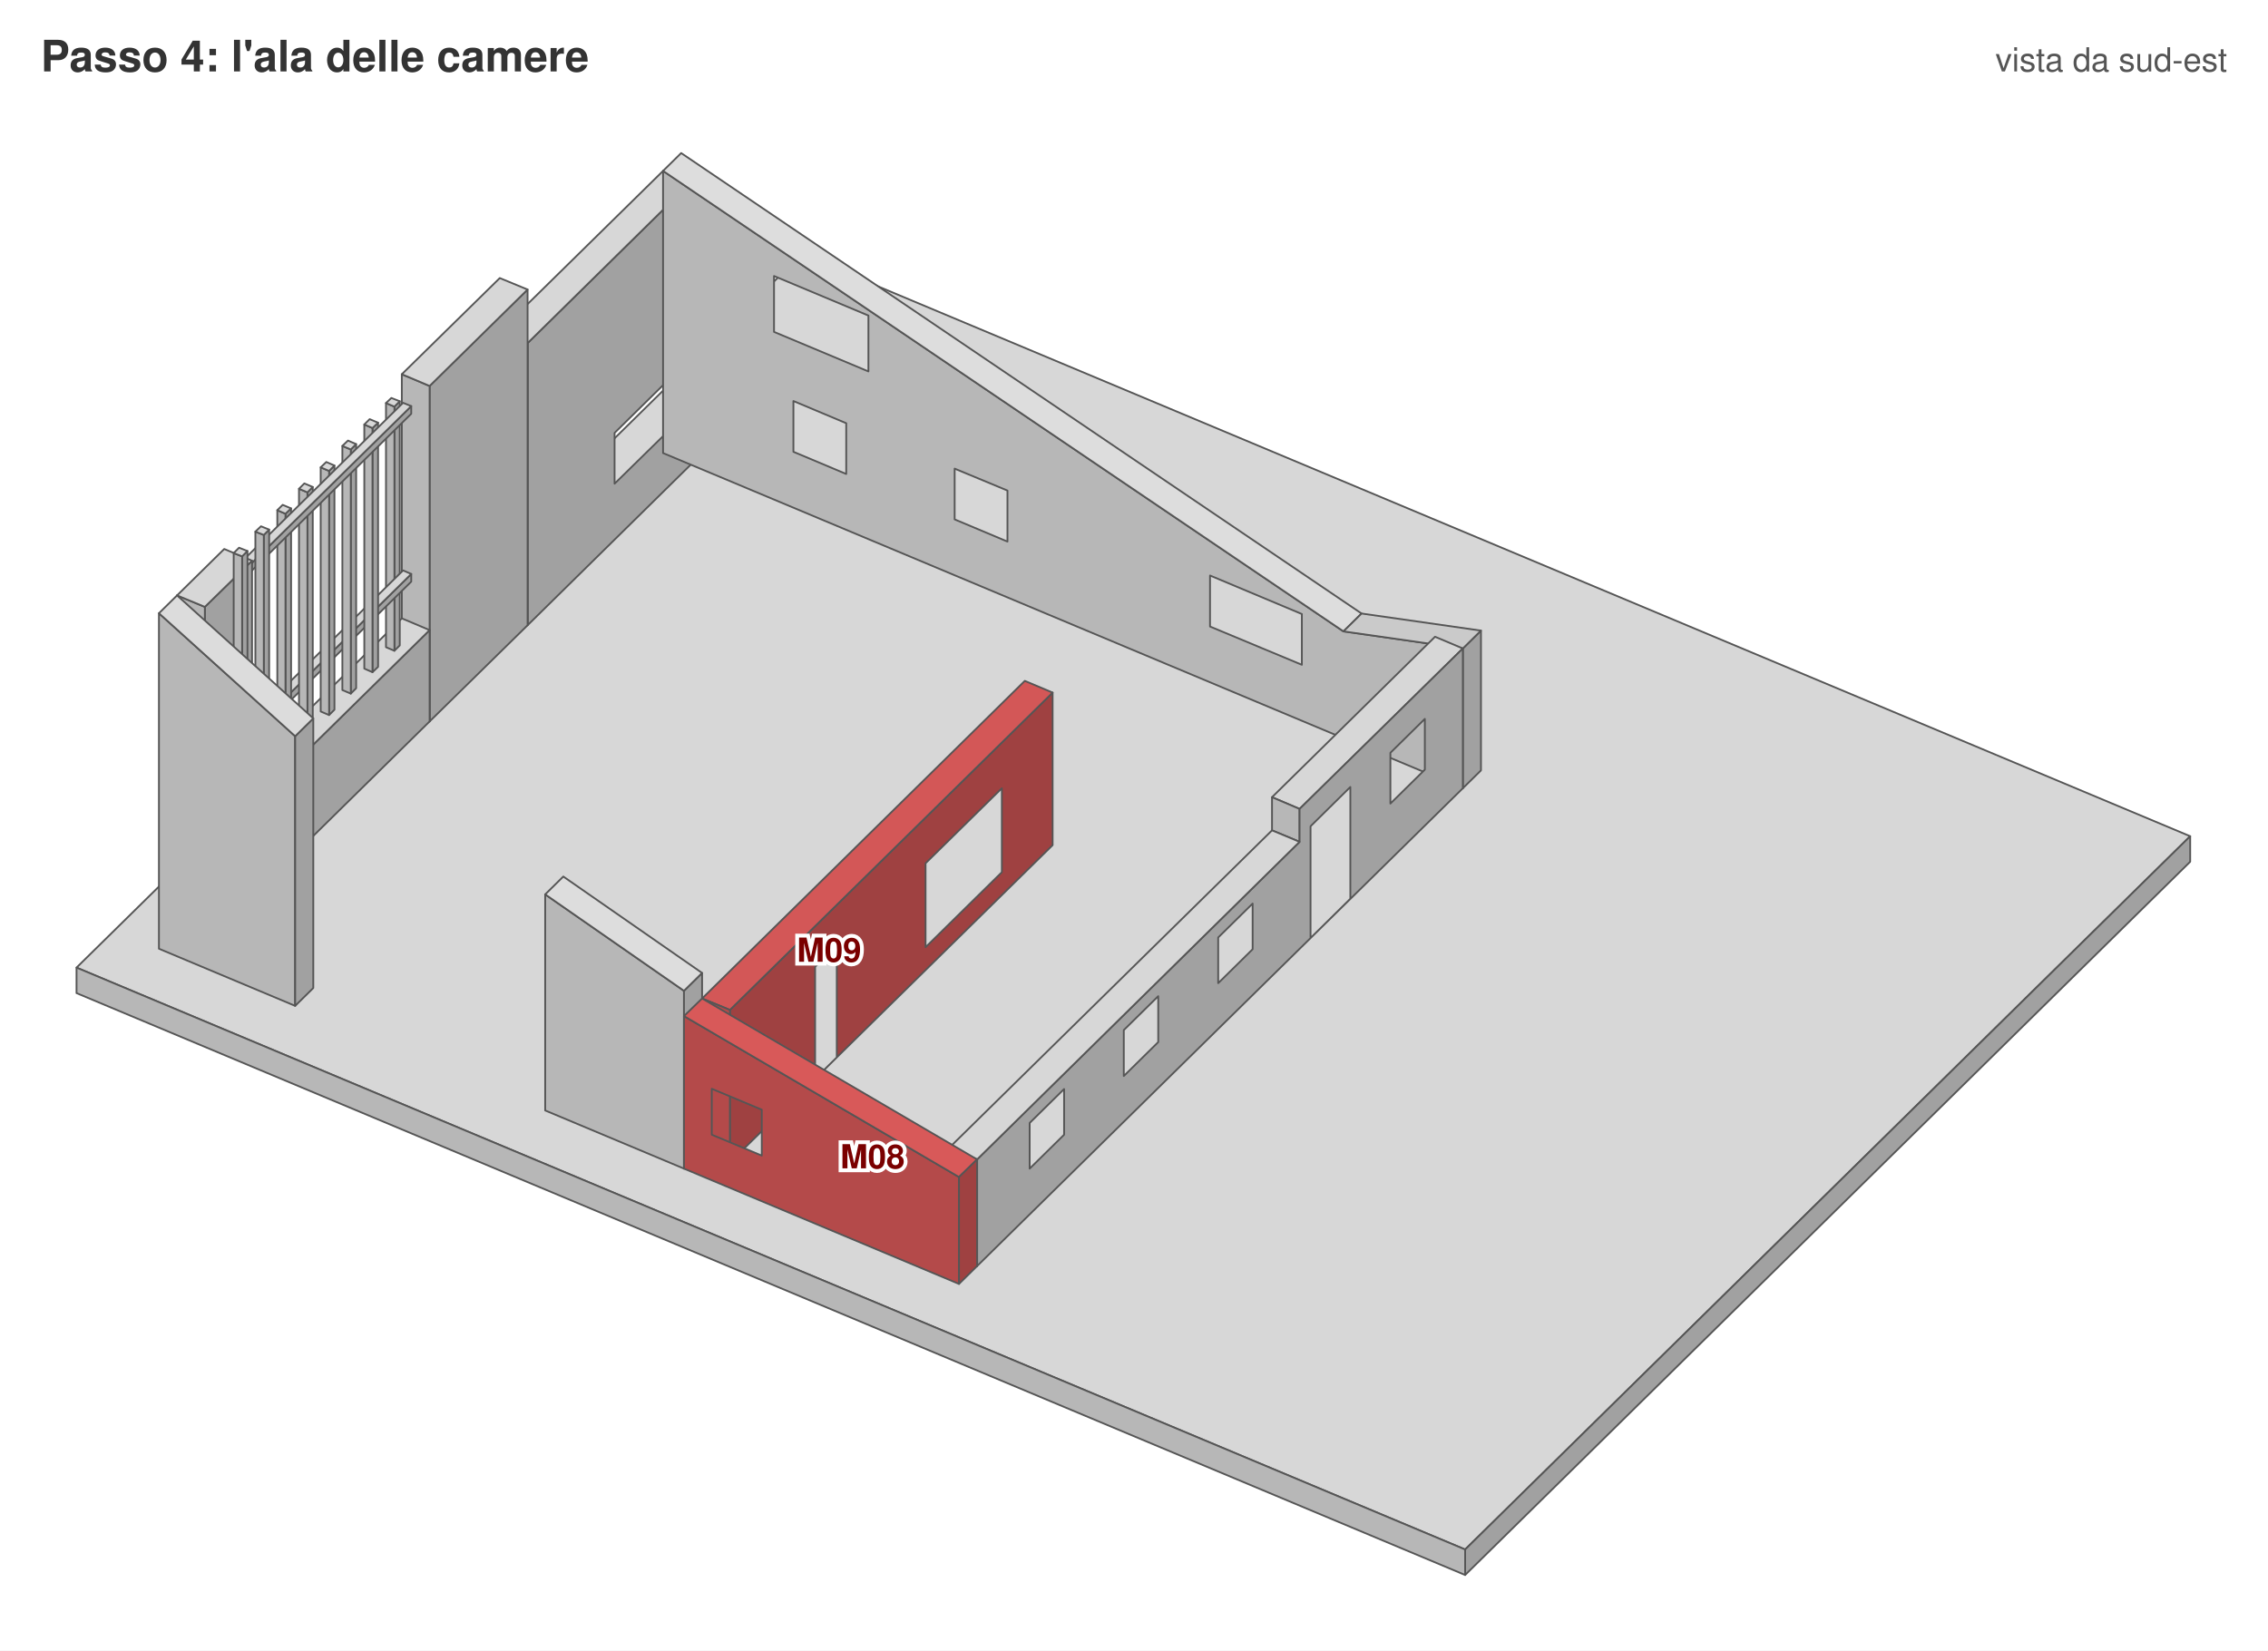
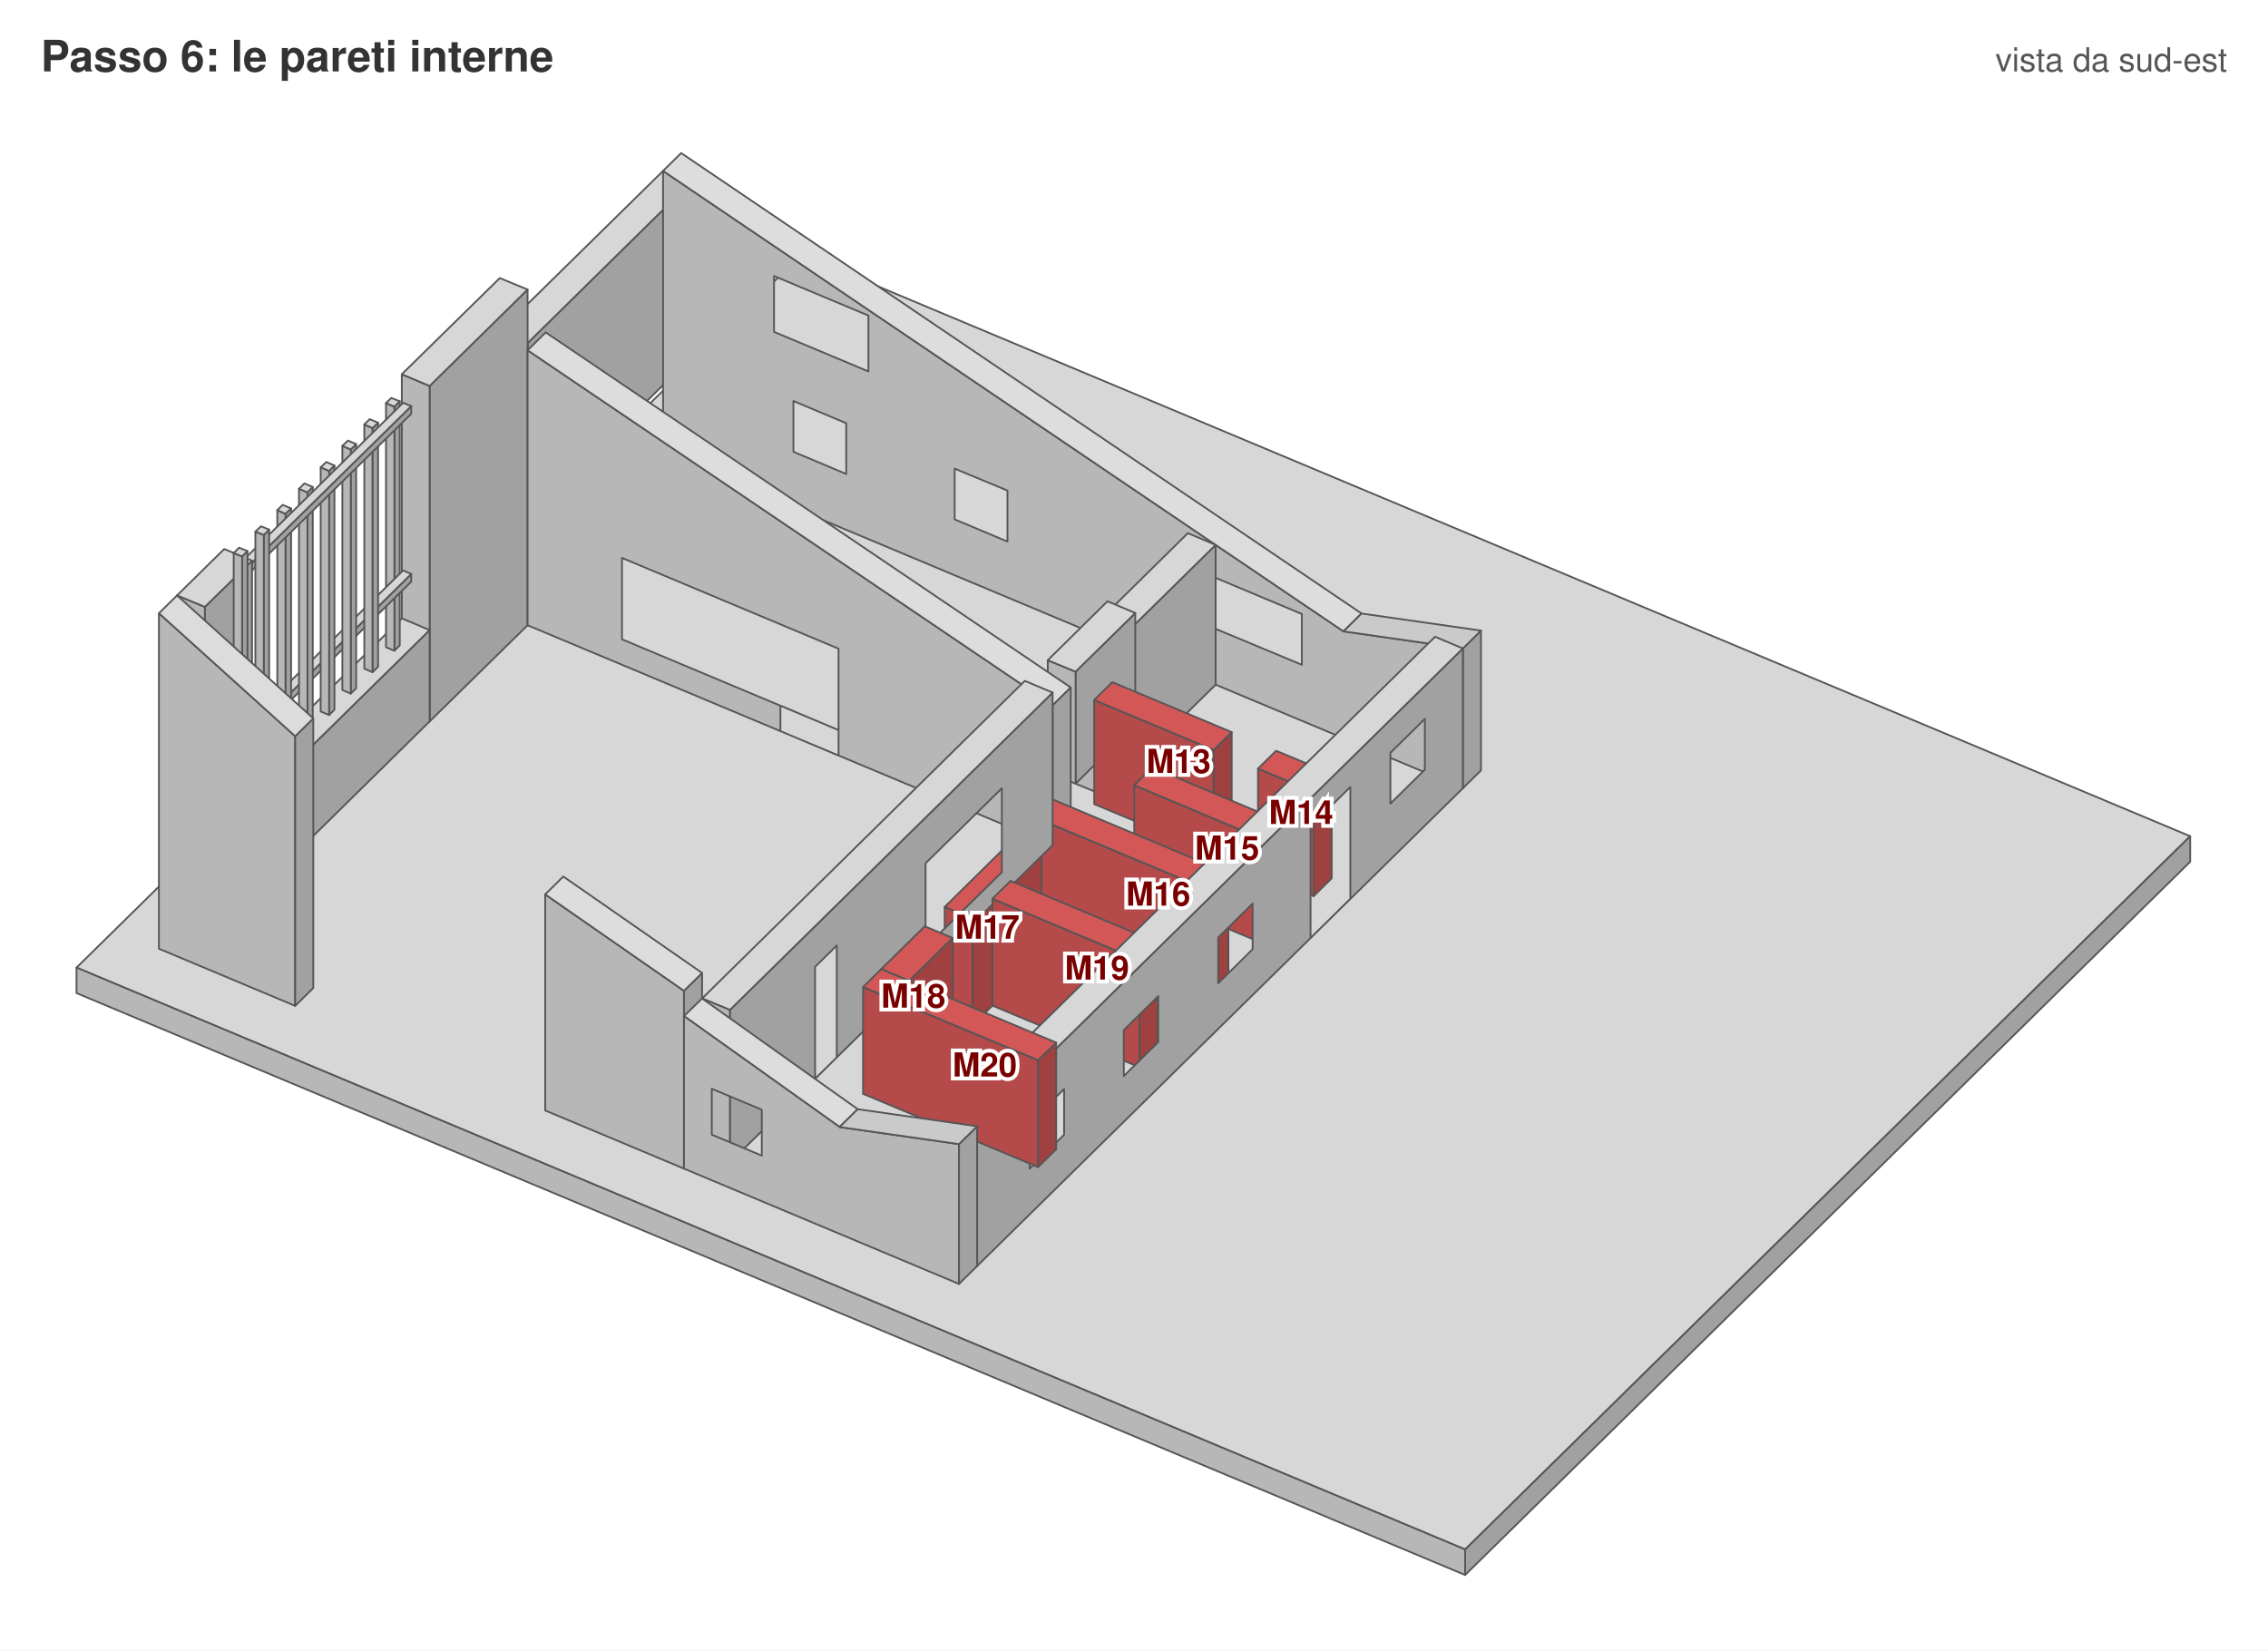
<svg xmlns="http://www.w3.org/2000/svg" viewBox="0 0 889 647" width="889" height="647">
  <rect width="100%" height="100%" fill="#ffffff" />
-   <text x="16" y="28" font-family="Helvetica, Arial, sans-serif" font-size="17" font-weight="bold" fill="#333">Passo 4: l'ala delle camere</text>
+   <text x="16" y="28" font-family="Helvetica, Arial, sans-serif" font-size="17" font-weight="bold" fill="#333">Passo 6: le pareti interne</text>
  <path d="M 314.2 99.7 L 858.5 327.8 L 574.3 607.4 L 30.0 379.3 Z" fill="rgb(215,215,215)" fill-rule="evenodd" stroke="#555" stroke-width="0.7" stroke-linejoin="round" />
  <path d="M 858.5 337.8 L 574.3 617.4 L 574.3 607.4 L 858.5 327.8 Z" fill="rgb(161,161,161)" fill-rule="evenodd" stroke="#555" stroke-width="0.7" stroke-linejoin="round" />
  <path d="M 574.3 617.4 L 30.0 389.3 L 30.0 379.3 L 574.3 607.4 Z" fill="rgb(183,183,183)" fill-rule="evenodd" stroke="#555" stroke-width="0.7" stroke-linejoin="round" />
  <path d="M 270.7 182.2 L 206.8 245.1 L 206.8 134.5 L 270.7 71.6 Z M 267.2 163.8 L 240.9 189.6 L 240.9 169.7 L 267.2 143.8 Z" fill="rgb(161,161,161)" fill-rule="evenodd" stroke="#555" stroke-width="0.7" stroke-linejoin="round" />
  <path d="M 195.9 240.5 L 195.9 129.9 L 206.8 134.5 L 206.8 245.1 Z" fill="rgb(183,183,183)" fill-rule="evenodd" stroke="#555" stroke-width="0.7" stroke-linejoin="round" />
  <path d="M 195.9 129.9 L 259.9 67.0 L 270.7 71.6 L 206.8 134.5 Z" fill="rgb(215,215,215)" fill-rule="evenodd" stroke="#555" stroke-width="0.7" stroke-linejoin="round" />
  <path d="M 259.9 177.6 L 573.4 309.0 L 573.4 254.2 L 526.6 247.5 L 259.9 67.0 Z M 311.0 177.1 L 331.7 185.8 L 331.7 165.9 L 311.0 157.2 Z M 374.2 203.6 L 394.9 212.3 L 394.9 192.3 L 374.2 183.7 Z M 474.3 245.6 L 510.3 260.6 L 510.3 240.7 L 474.3 225.6 Z M 303.4 130.1 L 340.4 145.6 L 340.4 123.7 L 303.4 108.2 Z" fill="rgb(183,183,183)" fill-rule="evenodd" stroke="#555" stroke-width="0.7" stroke-linejoin="round" />
  <path d="M 533.7 240.5 L 267.0 60.0 L 259.9 67.0 L 526.6 247.5 Z" fill="rgb(221,221,221)" fill-rule="evenodd" stroke="#555" stroke-width="0.7" stroke-linejoin="round" />
  <path d="M 580.5 302.0 L 580.5 247.2 L 573.4 254.2 L 573.4 309.0 Z" fill="rgb(161,161,161)" fill-rule="evenodd" stroke="#555" stroke-width="0.7" stroke-linejoin="round" />
  <path d="M 580.5 247.2 L 533.7 240.5 L 526.6 247.5 L 573.4 254.2 Z" fill="rgb(202,202,202)" fill-rule="evenodd" stroke="#555" stroke-width="0.7" stroke-linejoin="round" />
+   <path d="M 476.5 268.4 L 432.5 311.7 L 432.5 256.9 L 476.5 213.6 Z" fill="rgb(161,161,161)" fill-rule="evenodd" stroke="#555" stroke-width="0.7" stroke-linejoin="round" />
+   <path d="M 421.6 252.4 L 465.6 209.0 L 476.5 213.6 L 432.5 256.9 Z" fill="rgb(215,215,215)" fill-rule="evenodd" stroke="#555" stroke-width="0.7" stroke-linejoin="round" />
+   <path d="M 421.6 307.2 L 421.6 252.4 L 432.5 256.9 L 432.5 311.7 Z" fill="rgb(183,183,183)" fill-rule="evenodd" stroke="#555" stroke-width="0.7" stroke-linejoin="round" />
  <path d="M 206.8 245.1 L 168.4 282.8 L 168.4 151.3 L 206.8 113.5 Z" fill="rgb(161,161,161)" fill-rule="evenodd" stroke="#555" stroke-width="0.7" stroke-linejoin="round" />
  <path d="M 157.5 278.3 L 157.5 146.7 L 168.4 151.3 L 168.4 282.8 Z" fill="rgb(183,183,183)" fill-rule="evenodd" stroke="#555" stroke-width="0.7" stroke-linejoin="round" />
  <path d="M 157.5 146.7 L 195.9 109.0 L 206.8 113.5 L 168.4 151.3 Z" fill="rgb(215,215,215)" fill-rule="evenodd" stroke="#555" stroke-width="0.7" stroke-linejoin="round" />
+   <path d="M 445.0 284.1 L 421.6 307.2 L 421.6 263.3 L 445.0 240.3 Z" fill="rgb(161,161,161)" fill-rule="evenodd" stroke="#555" stroke-width="0.7" stroke-linejoin="round" />
+   <path d="M 410.7 302.6 L 410.7 258.8 L 421.6 263.3 L 421.6 307.2 Z" fill="rgb(183,183,183)" fill-rule="evenodd" stroke="#555" stroke-width="0.7" stroke-linejoin="round" />
+   <path d="M 410.7 258.8 L 434.1 235.7 L 445.0 240.3 L 421.6 263.3 Z" fill="rgb(215,215,215)" fill-rule="evenodd" stroke="#555" stroke-width="0.7" stroke-linejoin="round" />
+   <path d="M 206.8 245.1 L 412.6 331.3 L 412.6 276.5 L 206.8 137.3 Z M 243.8 250.6 L 328.7 286.2 L 328.7 254.3 L 243.8 218.7 Z M 305.9 286.6 L 328.7 296.2 L 328.7 286.2 L 305.9 276.6 Z" fill="rgb(183,183,183)" fill-rule="evenodd" stroke="#555" stroke-width="0.7" stroke-linejoin="round" />
+   <path d="M 419.7 269.5 L 213.9 130.3 L 206.8 137.3 L 412.6 276.5 Z" fill="rgb(221,221,221)" fill-rule="evenodd" stroke="#555" stroke-width="0.7" stroke-linejoin="round" />
+   <path d="M 419.7 324.3 L 419.7 269.5 L 412.6 276.5 L 412.6 331.3 Z" fill="rgb(161,161,161)" fill-rule="evenodd" stroke="#555" stroke-width="0.7" stroke-linejoin="round" />
  <path d="M 168.4 282.8 L 98.8 351.3 L 98.8 315.5 L 168.4 247.0 Z" fill="rgb(161,161,161)" fill-rule="evenodd" stroke="#555" stroke-width="0.7" stroke-linejoin="round" />
  <path d="M 87.9 310.9 L 157.5 242.4 L 168.4 247.0 L 98.8 315.5 Z" fill="rgb(215,215,215)" fill-rule="evenodd" stroke="#555" stroke-width="0.7" stroke-linejoin="round" />
  <path d="M 87.9 346.8 L 87.9 310.9 L 98.8 315.5 L 98.8 351.3 Z" fill="rgb(183,183,183)" fill-rule="evenodd" stroke="#555" stroke-width="0.7" stroke-linejoin="round" />
+   <path d="M 428.9 315.2 L 475.7 334.8 L 475.7 294.0 L 428.9 274.4 Z" fill="rgb(180,74,74)" fill-rule="evenodd" stroke="#555" stroke-width="0.7" stroke-linejoin="round" />
+   <path d="M 482.8 327.9 L 482.8 287.0 L 475.7 294.0 L 475.7 334.8 Z" fill="rgb(159,65,65)" fill-rule="evenodd" stroke="#555" stroke-width="0.7" stroke-linejoin="round" />
+   <path d="M 482.8 287.0 L 436.0 267.4 L 428.9 274.4 L 475.7 294.0 Z" fill="rgb(211,87,87)" fill-rule="evenodd" stroke="#555" stroke-width="0.7" stroke-linejoin="round" />
  <path d="M 156.7 253.0 L 154.6 255.1 L 154.6 159.4 L 156.7 157.3 Z" fill="rgb(161,161,161)" fill-rule="evenodd" stroke="#555" stroke-width="0.7" stroke-linejoin="round" />
  <path d="M 151.3 253.7 L 151.3 158.0 L 154.6 159.4 L 154.6 255.1 Z" fill="rgb(183,183,183)" fill-rule="evenodd" stroke="#555" stroke-width="0.7" stroke-linejoin="round" />
  <path d="M 151.3 158.0 L 153.4 156.0 L 156.7 157.3 L 154.6 159.4 Z" fill="rgb(215,215,215)" fill-rule="evenodd" stroke="#555" stroke-width="0.7" stroke-linejoin="round" />
  <path d="M 161.2 228.0 L 91.6 296.5 L 91.6 293.5 L 161.2 225.0 Z" fill="rgb(161,161,161)" fill-rule="evenodd" stroke="#555" stroke-width="0.7" stroke-linejoin="round" />
  <path d="M 88.4 292.1 L 158.0 223.6 L 161.2 225.0 L 91.6 293.5 Z" fill="rgb(215,215,215)" fill-rule="evenodd" stroke="#555" stroke-width="0.7" stroke-linejoin="round" />
  <path d="M 88.4 295.1 L 88.4 292.1 L 91.6 293.5 L 91.6 296.5 Z" fill="rgb(183,183,183)" fill-rule="evenodd" stroke="#555" stroke-width="0.7" stroke-linejoin="round" />
  <path d="M 148.2 261.4 L 146.0 263.5 L 146.0 167.8 L 148.2 165.7 Z" fill="rgb(161,161,161)" fill-rule="evenodd" stroke="#555" stroke-width="0.7" stroke-linejoin="round" />
  <path d="M 142.8 262.1 L 142.8 166.4 L 146.0 167.8 L 146.0 263.5 Z" fill="rgb(183,183,183)" fill-rule="evenodd" stroke="#555" stroke-width="0.7" stroke-linejoin="round" />
  <path d="M 142.8 166.4 L 144.9 164.3 L 148.2 165.7 L 146.0 167.8 Z" fill="rgb(215,215,215)" fill-rule="evenodd" stroke="#555" stroke-width="0.7" stroke-linejoin="round" />
+   <path d="M 493.1 342.1 L 514.9 351.3 L 514.9 310.4 L 493.1 301.3 Z" fill="rgb(180,74,74)" fill-rule="evenodd" stroke="#555" stroke-width="0.7" stroke-linejoin="round" />
+   <path d="M 522.0 344.3 L 522.0 303.4 L 514.9 310.4 L 514.9 351.3 Z" fill="rgb(159,65,65)" fill-rule="evenodd" stroke="#555" stroke-width="0.7" stroke-linejoin="round" />
+   <path d="M 522.0 303.4 L 500.2 294.3 L 493.1 301.3 L 514.9 310.4 Z" fill="rgb(211,87,87)" fill-rule="evenodd" stroke="#555" stroke-width="0.7" stroke-linejoin="round" />
  <path d="M 139.6 269.8 L 137.5 271.9 L 137.5 176.2 L 139.6 174.1 Z" fill="rgb(161,161,161)" fill-rule="evenodd" stroke="#555" stroke-width="0.7" stroke-linejoin="round" />
  <path d="M 134.2 270.5 L 134.2 174.8 L 137.5 176.2 L 137.5 271.9 Z" fill="rgb(183,183,183)" fill-rule="evenodd" stroke="#555" stroke-width="0.7" stroke-linejoin="round" />
  <path d="M 134.2 174.8 L 136.4 172.7 L 139.6 174.1 L 137.5 176.2 Z" fill="rgb(215,215,215)" fill-rule="evenodd" stroke="#555" stroke-width="0.7" stroke-linejoin="round" />
+   <path d="M 444.6 348.7 L 495.7 370.1 L 495.7 329.3 L 444.6 307.8 Z" fill="rgb(180,74,74)" fill-rule="evenodd" stroke="#555" stroke-width="0.7" stroke-linejoin="round" />
+   <path d="M 502.8 363.1 L 502.8 322.3 L 495.7 329.3 L 495.7 370.1 Z" fill="rgb(159,65,65)" fill-rule="evenodd" stroke="#555" stroke-width="0.7" stroke-linejoin="round" />
+   <path d="M 502.8 322.3 L 451.7 300.8 L 444.6 307.8 L 495.7 329.3 Z" fill="rgb(211,87,87)" fill-rule="evenodd" stroke="#555" stroke-width="0.7" stroke-linejoin="round" />
  <path d="M 131.1 278.2 L 129.0 280.3 L 129.0 184.6 L 131.1 182.5 Z" fill="rgb(161,161,161)" fill-rule="evenodd" stroke="#555" stroke-width="0.7" stroke-linejoin="round" />
  <path d="M 125.7 278.9 L 125.7 183.2 L 129.0 184.6 L 129.0 280.3 Z" fill="rgb(183,183,183)" fill-rule="evenodd" stroke="#555" stroke-width="0.7" stroke-linejoin="round" />
  <path d="M 125.7 183.2 L 127.9 181.1 L 131.1 182.5 L 129.0 184.6 Z" fill="rgb(215,215,215)" fill-rule="evenodd" stroke="#555" stroke-width="0.7" stroke-linejoin="round" />
  <path d="M 122.6 286.5 L 120.5 288.6 L 120.5 193.0 L 122.6 190.9 Z" fill="rgb(161,161,161)" fill-rule="evenodd" stroke="#555" stroke-width="0.7" stroke-linejoin="round" />
  <path d="M 117.2 287.3 L 117.2 191.6 L 120.5 193.0 L 120.5 288.6 Z" fill="rgb(183,183,183)" fill-rule="evenodd" stroke="#555" stroke-width="0.7" stroke-linejoin="round" />
  <path d="M 117.2 191.6 L 119.3 189.5 L 122.6 190.9 L 120.5 193.0 Z" fill="rgb(215,215,215)" fill-rule="evenodd" stroke="#555" stroke-width="0.7" stroke-linejoin="round" />
+   <path d="M 405.8 362.4 L 474.4 391.1 L 474.4 349.2 L 405.8 320.5 Z" fill="rgb(180,74,74)" fill-rule="evenodd" stroke="#555" stroke-width="0.7" stroke-linejoin="round" />
+   <path d="M 481.5 384.1 L 481.5 342.3 L 474.4 349.2 L 474.4 391.1 Z" fill="rgb(159,65,65)" fill-rule="evenodd" stroke="#555" stroke-width="0.7" stroke-linejoin="round" />
+   <path d="M 481.5 342.3 L 412.9 313.5 L 405.8 320.5 L 474.4 349.2 Z" fill="rgb(211,87,87)" fill-rule="evenodd" stroke="#555" stroke-width="0.7" stroke-linejoin="round" />
  <path d="M 114.1 294.9 L 111.9 297.0 L 111.9 201.4 L 114.1 199.3 Z" fill="rgb(161,161,161)" fill-rule="evenodd" stroke="#555" stroke-width="0.7" stroke-linejoin="round" />
  <path d="M 108.7 295.7 L 108.7 200.0 L 111.9 201.4 L 111.9 297.0 Z" fill="rgb(183,183,183)" fill-rule="evenodd" stroke="#555" stroke-width="0.7" stroke-linejoin="round" />
  <path d="M 108.7 200.0 L 110.8 197.9 L 114.1 199.3 L 111.9 201.4 Z" fill="rgb(215,215,215)" fill-rule="evenodd" stroke="#555" stroke-width="0.7" stroke-linejoin="round" />
  <path d="M 161.2 162.2 L 91.6 230.7 L 91.6 227.7 L 161.2 159.2 Z" fill="rgb(161,161,161)" fill-rule="evenodd" stroke="#555" stroke-width="0.7" stroke-linejoin="round" />
  <path d="M 88.4 226.4 L 158.0 157.9 L 161.2 159.2 L 91.6 227.7 Z" fill="rgb(215,215,215)" fill-rule="evenodd" stroke="#555" stroke-width="0.7" stroke-linejoin="round" />
  <path d="M 88.4 229.3 L 88.4 226.4 L 91.6 227.7 L 91.6 230.7 Z" fill="rgb(183,183,183)" fill-rule="evenodd" stroke="#555" stroke-width="0.7" stroke-linejoin="round" />
  <path d="M 105.5 303.3 L 103.4 305.4 L 103.4 209.7 L 105.5 207.6 Z" fill="rgb(161,161,161)" fill-rule="evenodd" stroke="#555" stroke-width="0.7" stroke-linejoin="round" />
  <path d="M 100.1 304.1 L 100.1 208.4 L 103.4 209.7 L 103.4 305.4 Z" fill="rgb(183,183,183)" fill-rule="evenodd" stroke="#555" stroke-width="0.7" stroke-linejoin="round" />
  <path d="M 100.1 208.4 L 102.3 206.3 L 105.5 207.6 L 103.4 209.7 Z" fill="rgb(215,215,215)" fill-rule="evenodd" stroke="#555" stroke-width="0.7" stroke-linejoin="round" />
+   <path d="M 408.2 375.3 L 381.2 401.9 L 381.2 360.0 L 408.2 333.5 Z" fill="rgb(159,65,65)" fill-rule="evenodd" stroke="#555" stroke-width="0.7" stroke-linejoin="round" />
+   <path d="M 370.3 397.3 L 370.3 355.5 L 381.2 360.0 L 381.2 401.9 Z" fill="rgb(180,74,74)" fill-rule="evenodd" stroke="#555" stroke-width="0.7" stroke-linejoin="round" />
+   <path d="M 370.3 355.5 L 397.3 328.9 L 408.2 333.5 L 381.2 360.0 Z" fill="rgb(211,87,87)" fill-rule="evenodd" stroke="#555" stroke-width="0.7" stroke-linejoin="round" />
  <path d="M 98.8 351.3 L 80.3 369.5 L 80.3 237.9 L 98.8 219.8 Z" fill="rgb(161,161,161)" fill-rule="evenodd" stroke="#555" stroke-width="0.7" stroke-linejoin="round" />
  <path d="M 69.4 364.9 L 69.4 233.4 L 80.3 237.9 L 80.3 369.5 Z" fill="rgb(183,183,183)" fill-rule="evenodd" stroke="#555" stroke-width="0.7" stroke-linejoin="round" />
  <path d="M 69.4 233.4 L 87.9 215.2 L 98.8 219.8 L 80.3 237.9 Z" fill="rgb(215,215,215)" fill-rule="evenodd" stroke="#555" stroke-width="0.7" stroke-linejoin="round" />
  <path d="M 97.0 311.7 L 94.9 313.8 L 94.9 218.1 L 97.0 216.0 Z" fill="rgb(161,161,161)" fill-rule="evenodd" stroke="#555" stroke-width="0.7" stroke-linejoin="round" />
  <path d="M 91.6 312.4 L 91.6 216.8 L 94.9 218.1 L 94.9 313.8 Z" fill="rgb(183,183,183)" fill-rule="evenodd" stroke="#555" stroke-width="0.7" stroke-linejoin="round" />
  <path d="M 91.6 216.8 L 93.7 214.7 L 97.0 216.0 L 94.9 218.1 Z" fill="rgb(215,215,215)" fill-rule="evenodd" stroke="#555" stroke-width="0.7" stroke-linejoin="round" />
-   <path d="M 412.6 331.3 L 286.1 455.7 L 286.1 395.9 L 412.6 271.5 Z M 392.7 341.9 L 362.8 371.3 L 362.8 338.4 L 392.7 309.0 Z M 328.0 414.5 L 319.5 422.9 L 319.5 379.0 L 328.0 370.6 Z" fill="rgb(159,65,65)" fill-rule="evenodd" stroke="#555" stroke-width="0.7" stroke-linejoin="round" />
-   <path d="M 275.2 391.4 L 401.7 266.9 L 412.6 271.5 L 286.1 395.9 Z" fill="rgb(211,87,87)" fill-rule="evenodd" stroke="#555" stroke-width="0.7" stroke-linejoin="round" />
-   <path d="M 275.2 451.2 L 275.2 391.4 L 286.1 395.9 L 286.1 455.7 Z" fill="rgb(180,74,74)" fill-rule="evenodd" stroke="#555" stroke-width="0.7" stroke-linejoin="round" />
-   <path d="M 498.6 312.5 L 562.5 249.6 L 573.4 254.2 L 509.4 317.1 Z" fill="rgb(215,215,215)" fill-rule="evenodd" stroke="#555" stroke-width="0.7" stroke-linejoin="round" />
-   <path d="M 498.6 325.5 L 498.6 312.5 L 509.4 317.1 L 509.4 330.0 Z" fill="rgb(183,183,183)" fill-rule="evenodd" stroke="#555" stroke-width="0.7" stroke-linejoin="round" />
-   <path d="M 573.4 309.0 L 383.0 496.3 L 383.0 454.5 L 509.4 330.0 L 509.4 317.1 L 573.4 254.2 Z M 558.5 301.7 L 545.0 315.0 L 545.0 295.1 L 558.5 281.8 Z M 529.3 352.3 L 513.7 367.7 L 513.7 323.9 L 529.3 308.5 Z M 491.0 372.1 L 477.5 385.4 L 477.5 367.5 L 491.0 354.2 Z M 454.0 408.5 L 440.5 421.8 L 440.5 403.8 L 454.0 390.5 Z M 417.1 444.8 L 403.6 458.1 L 403.6 440.2 L 417.1 426.9 Z" fill="rgb(161,161,161)" fill-rule="evenodd" stroke="#555" stroke-width="0.7" stroke-linejoin="round" />
-   <path d="M 372.1 449.9 L 498.6 325.5 L 509.4 330.0 L 383.0 454.5 Z" fill="rgb(215,215,215)" fill-rule="evenodd" stroke="#555" stroke-width="0.7" stroke-linejoin="round" />
-   <path d="M 372.1 491.8 L 372.1 449.9 L 383.0 454.5 L 383.0 496.3 Z" fill="rgb(183,183,183)" fill-rule="evenodd" stroke="#555" stroke-width="0.7" stroke-linejoin="round" />
+   <path d="M 412.6 331.3 L 286.1 455.7 L 286.1 395.9 L 412.6 271.5 Z M 392.7 341.9 L 362.8 371.3 L 362.8 338.4 L 392.7 309.0 Z M 328.0 414.5 L 319.5 422.9 L 319.5 379.0 L 328.0 370.6 Z" fill="rgb(161,161,161)" fill-rule="evenodd" stroke="#555" stroke-width="0.7" stroke-linejoin="round" />
+   <path d="M 275.2 391.4 L 401.7 266.9 L 412.6 271.5 L 286.1 395.9 Z" fill="rgb(215,215,215)" fill-rule="evenodd" stroke="#555" stroke-width="0.7" stroke-linejoin="round" />
+   <path d="M 275.2 451.2 L 275.2 391.4 L 286.1 395.9 L 286.1 455.7 Z" fill="rgb(183,183,183)" fill-rule="evenodd" stroke="#555" stroke-width="0.7" stroke-linejoin="round" />
+   <path d="M 389.0 394.2 L 446.7 418.4 L 446.7 376.5 L 389.0 352.3 Z" fill="rgb(180,74,74)" fill-rule="evenodd" stroke="#555" stroke-width="0.7" stroke-linejoin="round" />
+   <path d="M 453.8 411.4 L 453.8 369.5 L 446.7 376.5 L 446.7 418.4 Z" fill="rgb(159,65,65)" fill-rule="evenodd" stroke="#555" stroke-width="0.7" stroke-linejoin="round" />
+   <path d="M 453.8 369.5 L 396.1 345.3 L 389.0 352.3 L 446.7 376.5 Z" fill="rgb(211,87,87)" fill-rule="evenodd" stroke="#555" stroke-width="0.7" stroke-linejoin="round" />
+   <path d="M 573.4 309.0 L 383.0 496.3 L 383.0 441.5 L 573.4 254.2 Z M 558.5 301.7 L 545.0 315.0 L 545.0 295.1 L 558.5 281.8 Z M 529.3 352.3 L 513.7 367.7 L 513.7 323.9 L 529.3 308.5 Z M 491.0 372.1 L 477.5 385.4 L 477.5 367.5 L 491.0 354.2 Z M 454.0 408.5 L 440.5 421.8 L 440.5 403.8 L 454.0 390.5 Z M 417.1 444.8 L 403.6 458.1 L 403.6 440.2 L 417.1 426.9 Z" fill="rgb(161,161,161)" fill-rule="evenodd" stroke="#555" stroke-width="0.7" stroke-linejoin="round" />
+   <path d="M 372.1 436.9 L 562.5 249.6 L 573.4 254.2 L 383.0 441.5 Z" fill="rgb(215,215,215)" fill-rule="evenodd" stroke="#555" stroke-width="0.7" stroke-linejoin="round" />
+   <path d="M 372.1 491.8 L 372.1 436.9 L 383.0 441.5 L 383.0 496.3 Z" fill="rgb(183,183,183)" fill-rule="evenodd" stroke="#555" stroke-width="0.7" stroke-linejoin="round" />
  <path d="M 62.3 371.9 L 115.7 394.3 L 115.7 288.6 L 62.3 240.4 Z" fill="rgb(183,183,183)" fill-rule="evenodd" stroke="#555" stroke-width="0.7" stroke-linejoin="round" />
  <path d="M 122.8 387.3 L 122.8 281.6 L 115.7 288.6 L 115.7 394.3 Z" fill="rgb(161,161,161)" fill-rule="evenodd" stroke="#555" stroke-width="0.7" stroke-linejoin="round" />
  <path d="M 122.8 281.6 L 69.4 233.4 L 62.3 240.4 L 115.7 288.6 Z" fill="rgb(220,220,220)" fill-rule="evenodd" stroke="#555" stroke-width="0.7" stroke-linejoin="round" />
+   <path d="M 373.4 409.6 L 356.3 426.3 L 356.3 384.5 L 373.4 367.7 Z" fill="rgb(159,65,65)" fill-rule="evenodd" stroke="#555" stroke-width="0.7" stroke-linejoin="round" />
+   <path d="M 345.4 421.8 L 345.4 379.9 L 356.3 384.5 L 356.3 426.3 Z" fill="rgb(180,74,74)" fill-rule="evenodd" stroke="#555" stroke-width="0.7" stroke-linejoin="round" />
+   <path d="M 345.4 379.9 L 362.5 363.1 L 373.4 367.7 L 356.3 384.5 Z" fill="rgb(211,87,87)" fill-rule="evenodd" stroke="#555" stroke-width="0.7" stroke-linejoin="round" />
+   <path d="M 338.3 428.8 L 406.9 457.5 L 406.9 415.6 L 338.3 386.9 Z" fill="rgb(180,74,74)" fill-rule="evenodd" stroke="#555" stroke-width="0.7" stroke-linejoin="round" />
+   <path d="M 414.0 450.5 L 414.0 408.7 L 406.9 415.6 L 406.9 457.5 Z" fill="rgb(159,65,65)" fill-rule="evenodd" stroke="#555" stroke-width="0.7" stroke-linejoin="round" />
+   <path d="M 414.0 408.7 L 345.4 379.9 L 338.3 386.9 L 406.9 415.6 Z" fill="rgb(211,87,87)" fill-rule="evenodd" stroke="#555" stroke-width="0.7" stroke-linejoin="round" />
  <path d="M 213.7 435.3 L 268.1 458.1 L 268.1 388.4 L 213.7 350.6 Z" fill="rgb(183,183,183)" fill-rule="evenodd" stroke="#555" stroke-width="0.7" stroke-linejoin="round" />
  <path d="M 275.2 451.2 L 275.2 381.4 L 268.1 388.4 L 268.1 458.1 Z" fill="rgb(161,161,161)" fill-rule="evenodd" stroke="#555" stroke-width="0.7" stroke-linejoin="round" />
  <path d="M 275.2 381.4 L 220.8 343.6 L 213.7 350.6 L 268.1 388.4 Z" fill="rgb(221,221,221)" fill-rule="evenodd" stroke="#555" stroke-width="0.7" stroke-linejoin="round" />
-   <path d="M 268.1 458.1 L 375.9 503.3 L 375.9 461.4 L 268.1 398.3 Z M 279.0 444.8 L 298.6 453.0 L 298.6 435.0 L 279.0 426.8 Z" fill="rgb(180,74,74)" fill-rule="evenodd" stroke="#555" stroke-width="0.7" stroke-linejoin="round" />
-   <path d="M 383.0 454.5 L 275.2 391.4 L 268.1 398.3 L 375.9 461.4 Z" fill="rgb(216,89,89)" fill-rule="evenodd" stroke="#555" stroke-width="0.7" stroke-linejoin="round" />
-   <path d="M 383.0 496.3 L 383.0 454.5 L 375.9 461.4 L 375.9 503.3 Z" fill="rgb(159,65,65)" fill-rule="evenodd" stroke="#555" stroke-width="0.7" stroke-linejoin="round" />
-   <text x="325" y="377" font-family="Helvetica, Arial, sans-serif" font-size="13" font-weight="bold" fill="#7a0000" text-anchor="middle" stroke="#fff" stroke-width="3" paint-order="stroke">M09</text>
-   <text x="342" y="458" font-family="Helvetica, Arial, sans-serif" font-size="13" font-weight="bold" fill="#7a0000" text-anchor="middle" stroke="#fff" stroke-width="3" paint-order="stroke">M08</text>
+   <path d="M 336.2 434.8 L 275.2 391.4 L 268.1 398.3 L 329.1 441.8 Z" fill="rgb(221,221,221)" fill-rule="evenodd" stroke="#555" stroke-width="0.7" stroke-linejoin="round" />
+   <path d="M 268.1 458.1 L 375.9 503.3 L 375.9 448.5 L 329.1 441.8 L 268.1 398.3 Z M 279.0 444.8 L 298.6 453.0 L 298.6 435.0 L 279.0 426.8 Z" fill="rgb(183,183,183)" fill-rule="evenodd" stroke="#555" stroke-width="0.7" stroke-linejoin="round" />
+   <path d="M 383.0 496.3 L 383.0 441.5 L 375.9 448.5 L 375.9 503.3 Z" fill="rgb(161,161,161)" fill-rule="evenodd" stroke="#555" stroke-width="0.7" stroke-linejoin="round" />
+   <path d="M 383.0 441.5 L 336.2 434.8 L 329.1 441.8 L 375.9 448.5 Z" fill="rgb(202,202,202)" fill-rule="evenodd" stroke="#555" stroke-width="0.7" stroke-linejoin="round" />
+   <text x="462" y="303" font-family="Helvetica, Arial, sans-serif" font-size="13" font-weight="bold" fill="#7a0000" text-anchor="middle" stroke="#fff" stroke-width="3" paint-order="stroke">M13</text>
+   <text x="510" y="323" font-family="Helvetica, Arial, sans-serif" font-size="13" font-weight="bold" fill="#7a0000" text-anchor="middle" stroke="#fff" stroke-width="3" paint-order="stroke">M14</text>
+   <text x="481" y="337" font-family="Helvetica, Arial, sans-serif" font-size="13" font-weight="bold" fill="#7a0000" text-anchor="middle" stroke="#fff" stroke-width="3" paint-order="stroke">M15</text>
+   <text x="454" y="355" font-family="Helvetica, Arial, sans-serif" font-size="13" font-weight="bold" fill="#7a0000" text-anchor="middle" stroke="#fff" stroke-width="3" paint-order="stroke">M16</text>
+   <text x="387" y="368" font-family="Helvetica, Arial, sans-serif" font-size="13" font-weight="bold" fill="#7a0000" text-anchor="middle" stroke="#fff" stroke-width="3" paint-order="stroke">M17</text>
+   <text x="430" y="384" font-family="Helvetica, Arial, sans-serif" font-size="13" font-weight="bold" fill="#7a0000" text-anchor="middle" stroke="#fff" stroke-width="3" paint-order="stroke">M19</text>
+   <text x="358" y="395" font-family="Helvetica, Arial, sans-serif" font-size="13" font-weight="bold" fill="#7a0000" text-anchor="middle" stroke="#fff" stroke-width="3" paint-order="stroke">M18</text>
+   <text x="386" y="422" font-family="Helvetica, Arial, sans-serif" font-size="13" font-weight="bold" fill="#7a0000" text-anchor="middle" stroke="#fff" stroke-width="3" paint-order="stroke">M20</text>
  <text x="873" y="28" font-family="Helvetica, Arial, sans-serif" font-size="13" fill="#555" text-anchor="end">vista da sud-est</text>
</svg>
